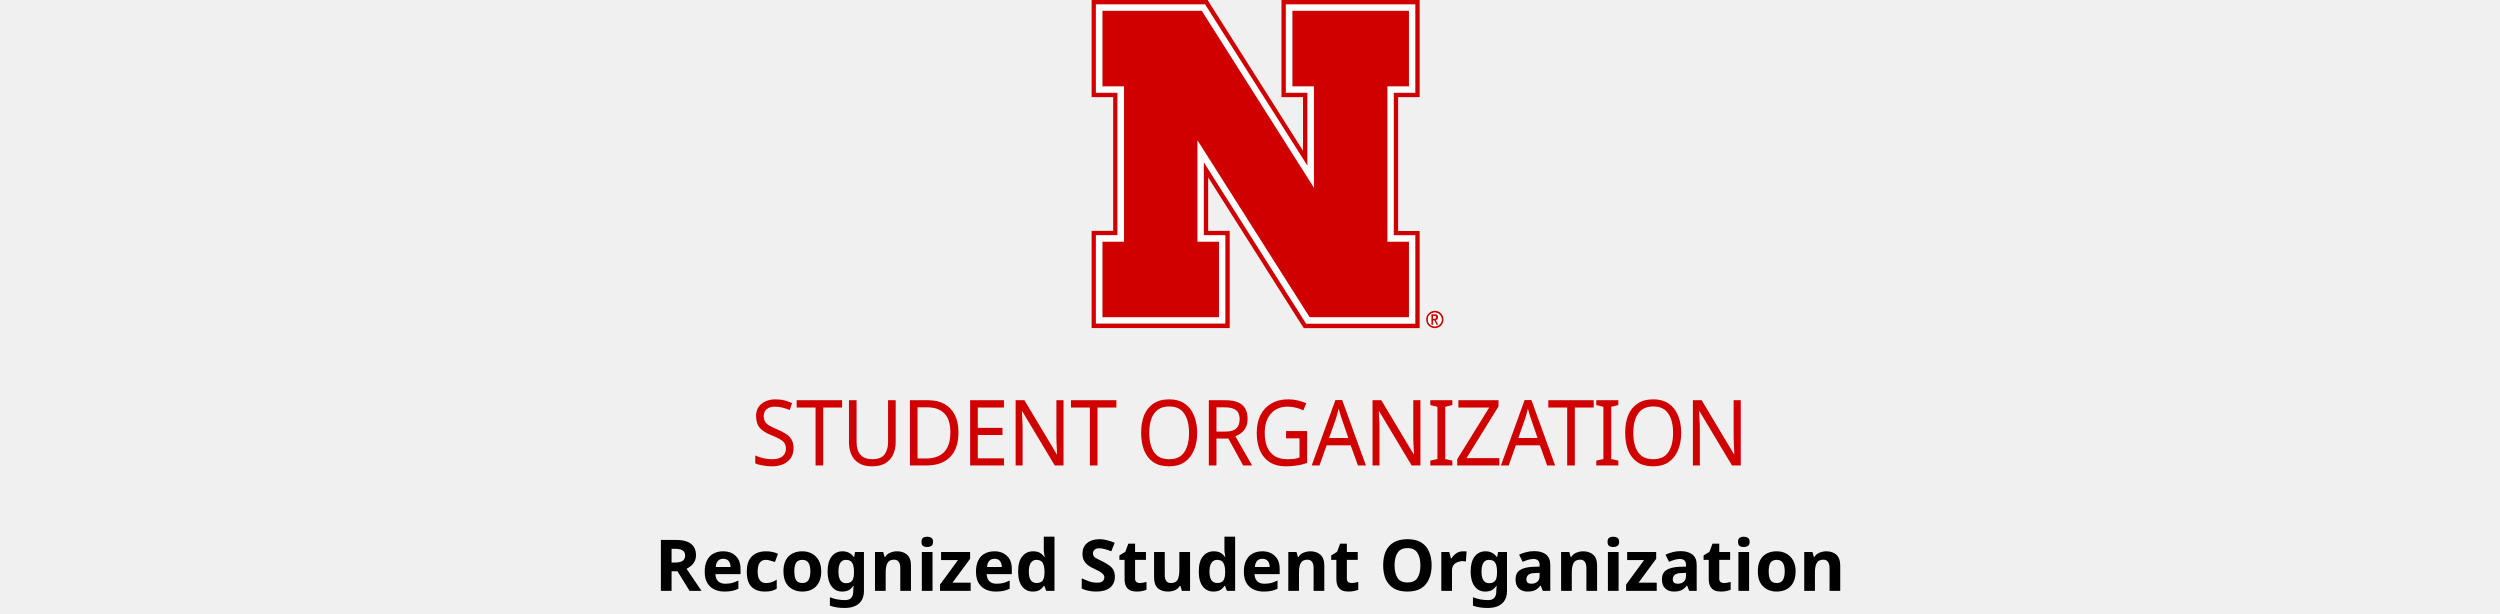
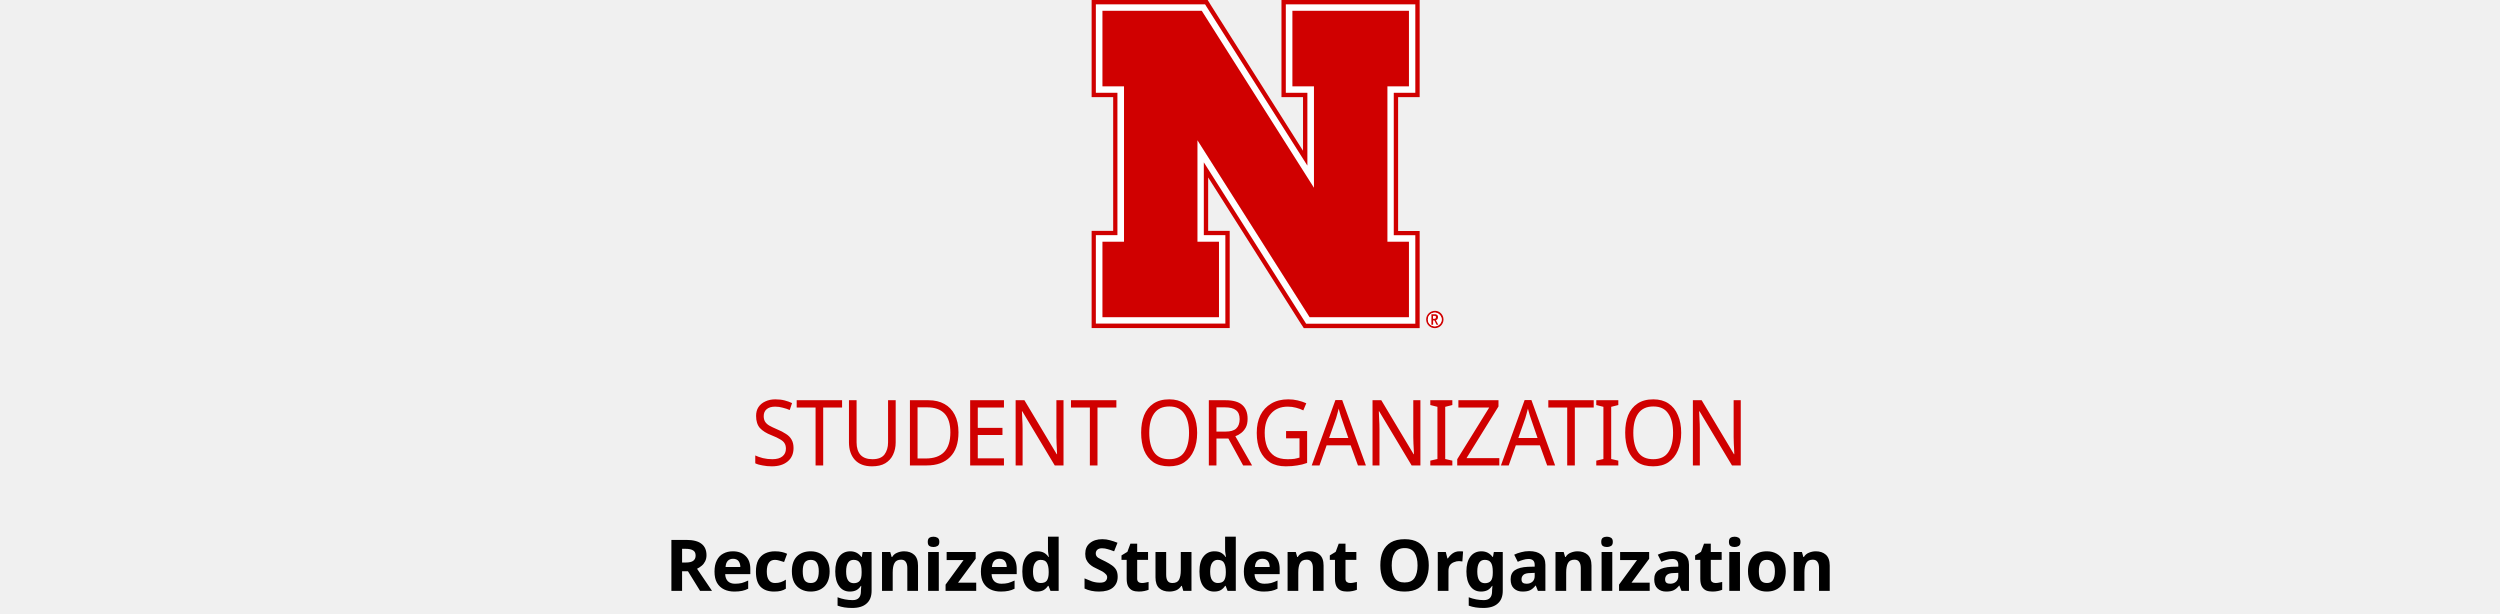
<svg xmlns="http://www.w3.org/2000/svg" data-name="v_student_org" viewBox="0 0 219.26 53.78">
  <g>
    <path class="n_main_color" d="M125.84,28.62c-.34,0-.61-.26-.61-.6s.27-.6,.61-.6c.32,0,.6,.28,.6,.6s-.27,.6-.6,.6m.02-1.36c-.44,0-.78,.34-.78,.76s.34,.76,.76,.76,.76-.34,.76-.76-.34-.76-.74-.76" fill="#d00000" />
    <path class="n_secondary_color" d="M125.84,28.62c-.34,0-.61-.26-.61-.6s.27-.6,.61-.6c.32,0,.6,.28,.6,.6,0,.34-.27,.6-.6,.6" fill="#fff" />
    <g>
      <path class="n_secondary_color" d="M106.91,21.2v6.62h-10.22v-6.62h1.89V7.57h-1.89V.95h8.71l9.84,15.52V7.57h-1.89V.95h10.22V7.57h-1.89v13.63h1.89v6.62h-8.71l-9.84-15.52v8.9h1.89ZM123.57,.38h-10.79v7.76h1.89v6.38L105.87,.64l-.15-.27h-9.6v7.76h1.89v12.49h-1.89v7.76h11.36v-7.76h-1.89v-6.38l8.8,13.88,.17,.27h9.58v-7.76h-1.89V8.14h1.89V.38h-.57Z" fill="#fff" />
      <polygon class="n_main_color" points="115.24 16.47 105.4 .95 96.69 .95 96.69 7.57 98.58 7.57 98.58 21.2 96.69 21.2 96.69 27.82 106.91 27.82 106.91 21.2 105.02 21.2 105.02 12.3 114.86 27.82 123.57 27.82 123.57 21.2 121.68 21.2 121.68 7.57 123.57 7.57 123.57 .95 113.35 .95 113.35 7.57 115.24 7.57 115.24 16.47" fill="#d00000" />
      <path class="n_main_color" d="M124.13,.95v7.19h-1.89v12.49h1.89v7.76h-9.58l-.17-.27-8.8-13.88v6.38h1.89v7.76h-11.36v-7.76h1.89V8.14h-1.89V.38h9.58l.17,.27,8.8,13.87v-6.38h-1.89V.38h11.36V.95Zm-.57-.95h-11.17V8.52h1.89v4.7L106.19,.44l-.27-.44h-10.18V8.52h1.89v11.73h-1.89v8.52h12.11v-8.52h-1.89v-4.69l8.1,12.78,.29,.44h10.16v-8.52h-1.89V8.52h1.89V0h-.94Zm2.2,27.96h.07c.07-.02,.11-.05,.11-.15,0-.06-.02-.09-.07-.11h-.19v.26h.08Zm-.23-.4h.27c.11,0,.15,0,.21,.04,.07,.04,.11,.11,.11,.21,0,.08-.02,.13-.06,.19-.02,.04-.05,.04-.11,.08h-.02l.21,.4h-.15l-.19-.38h-.11v.38h-.15v-.91Z" fill="#d00000" />
    </g>
  </g>
  <text style="text-align: center;" text-anchor="middle" transform="translate(109.63,0) scale(.93 1)" class="text_main_color" fill="#d00000" font-family="Oswald-Medium, Oswald" font-size="8" letter-spacing="-.02em">
    <tspan class="student_org_first_line" x="0" y="40.82">STUDENT ORGANIZATION</tspan>
  </text>
-   <text style="text-align: center;" text-anchor="middle" transform="translate(109.63,0)" class="text_secondary_color" fill="#000" font-family="SourceSerif4-SemiboldIt, 'Source Serif 4'" font-size="6.25" font-weight="700" letter-spacing="0em">
+   <text style="text-align: center;" text-anchor="middle" transform="translate(109.63,0)" class="text_secondary_color" fill="#000" font-family="SourceSerif4-SemiboldIt, 'Source Serif 4'" font-size="6.25" font-weight="700" letter-spacing="-0.01em">
    <tspan x="0" y="51.82">Recognized Student Organization</tspan>
  </text>
</svg>
